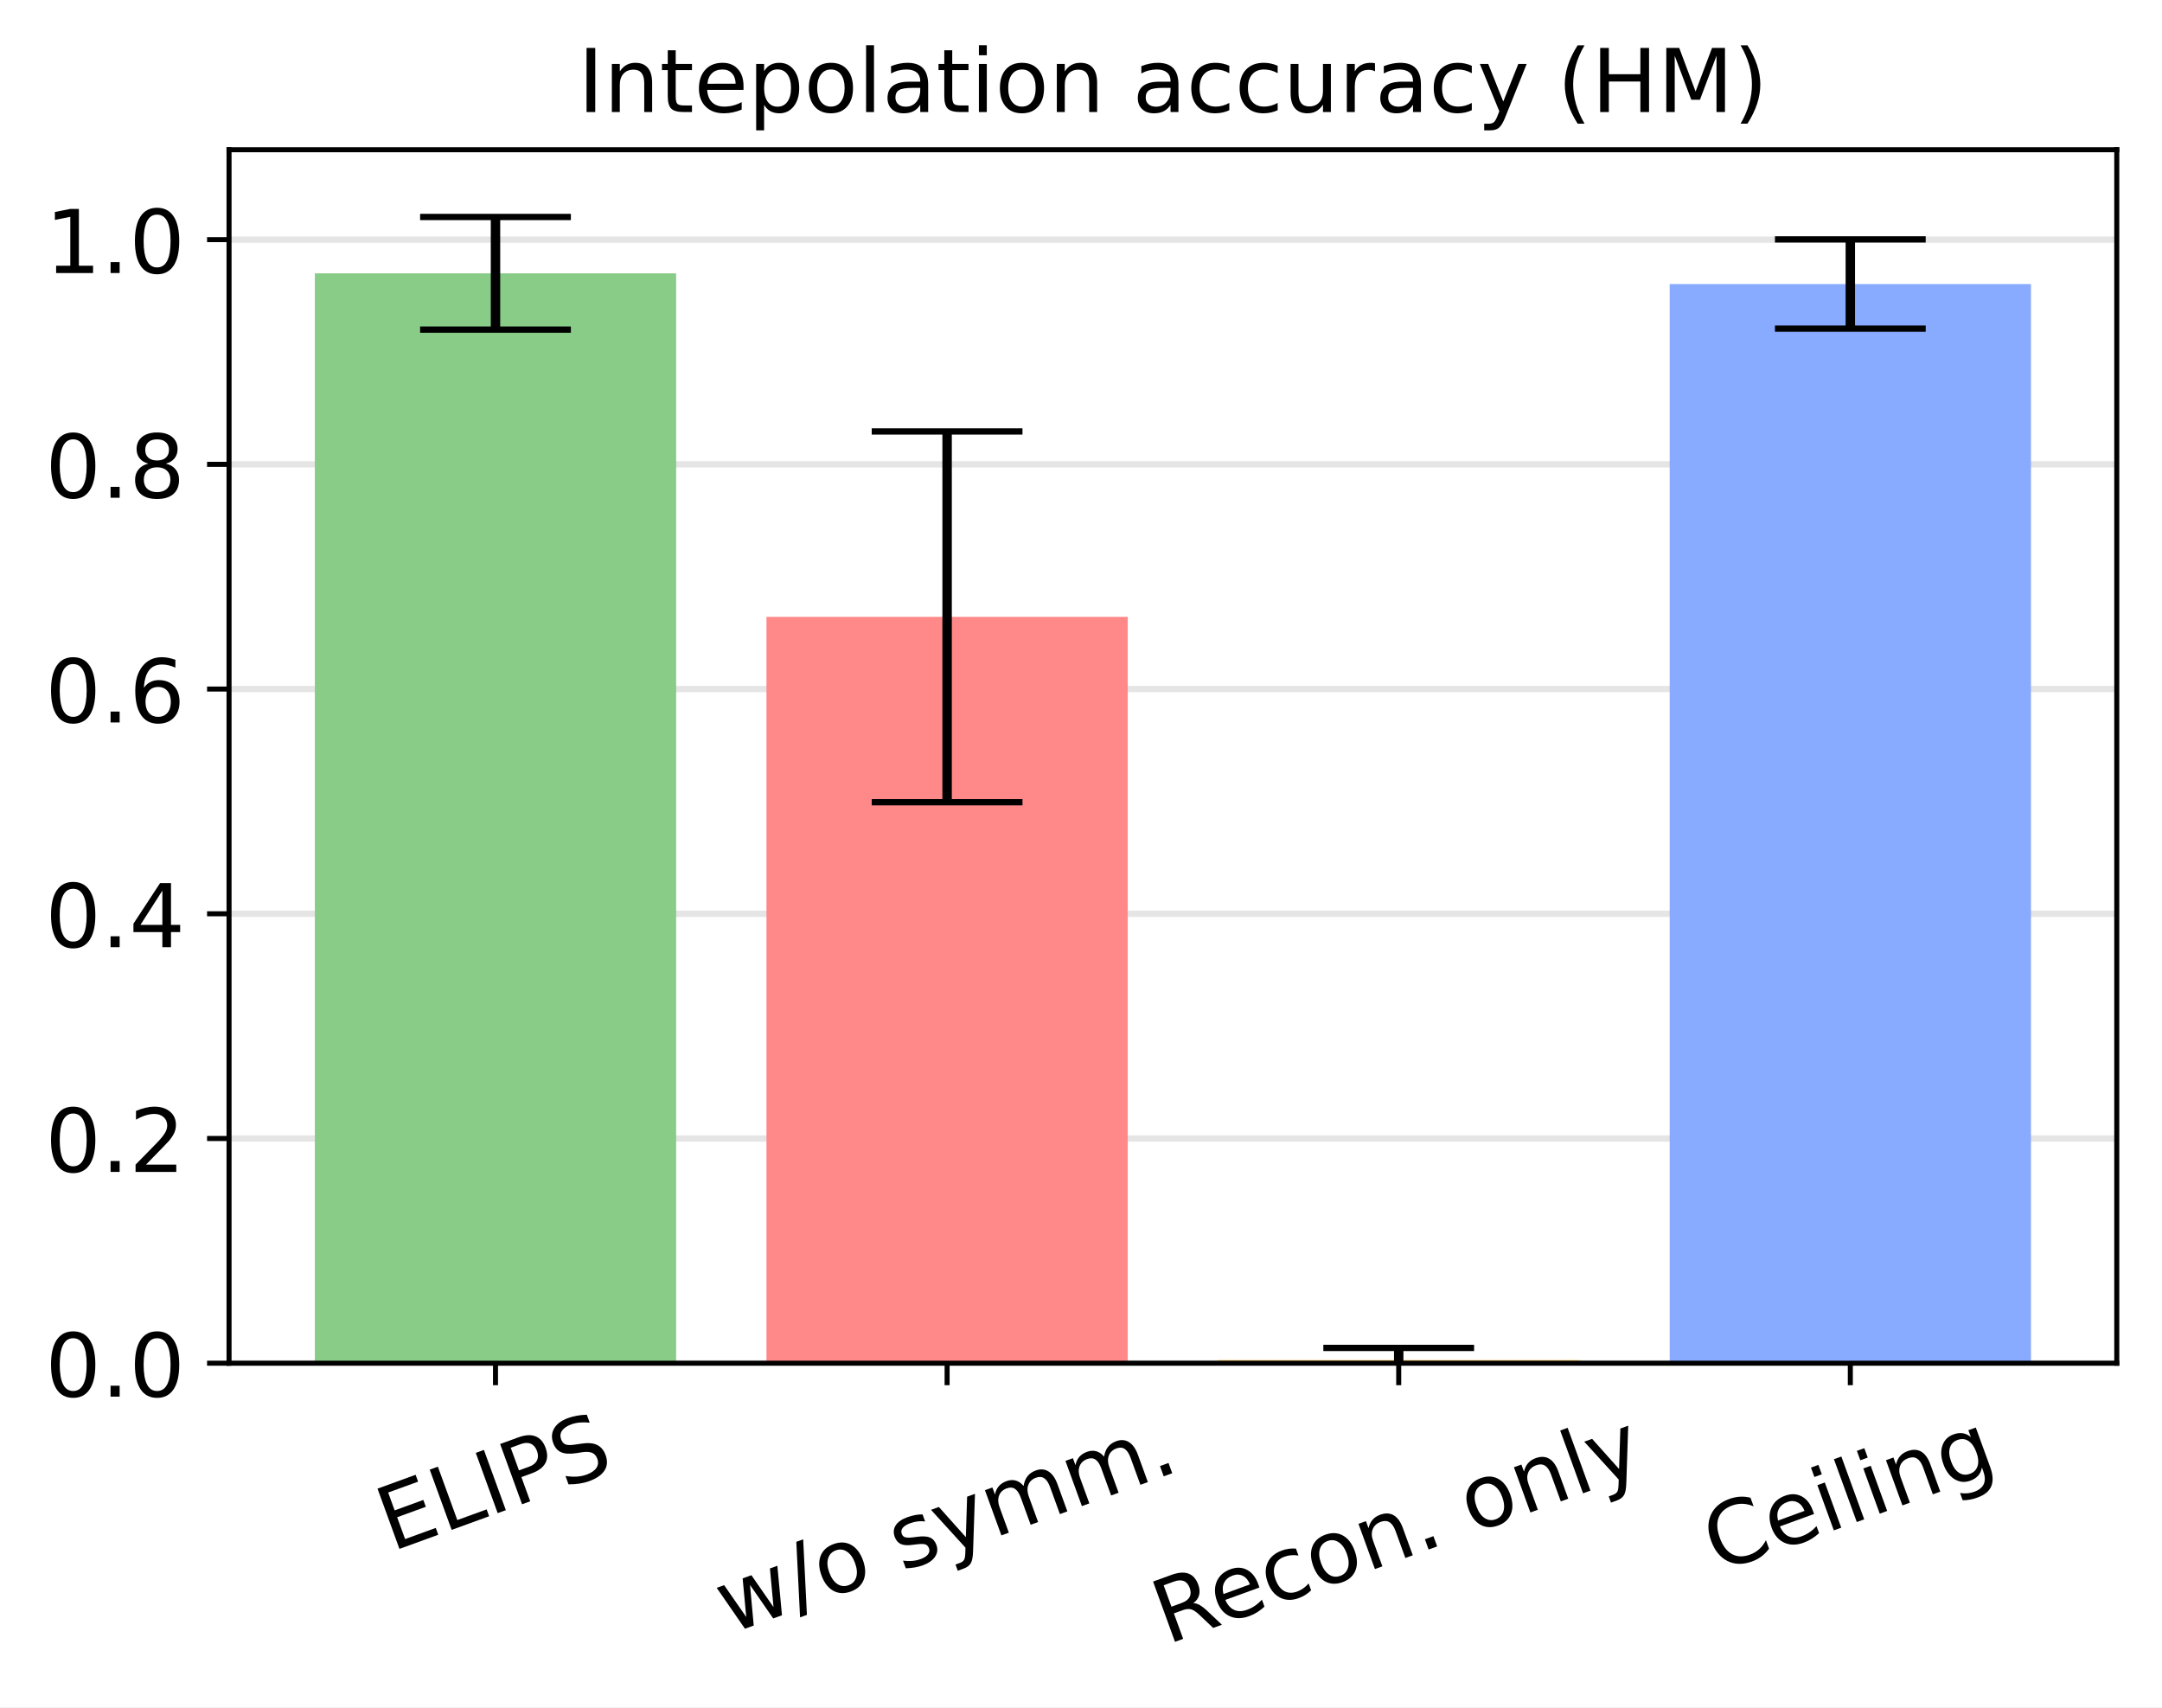
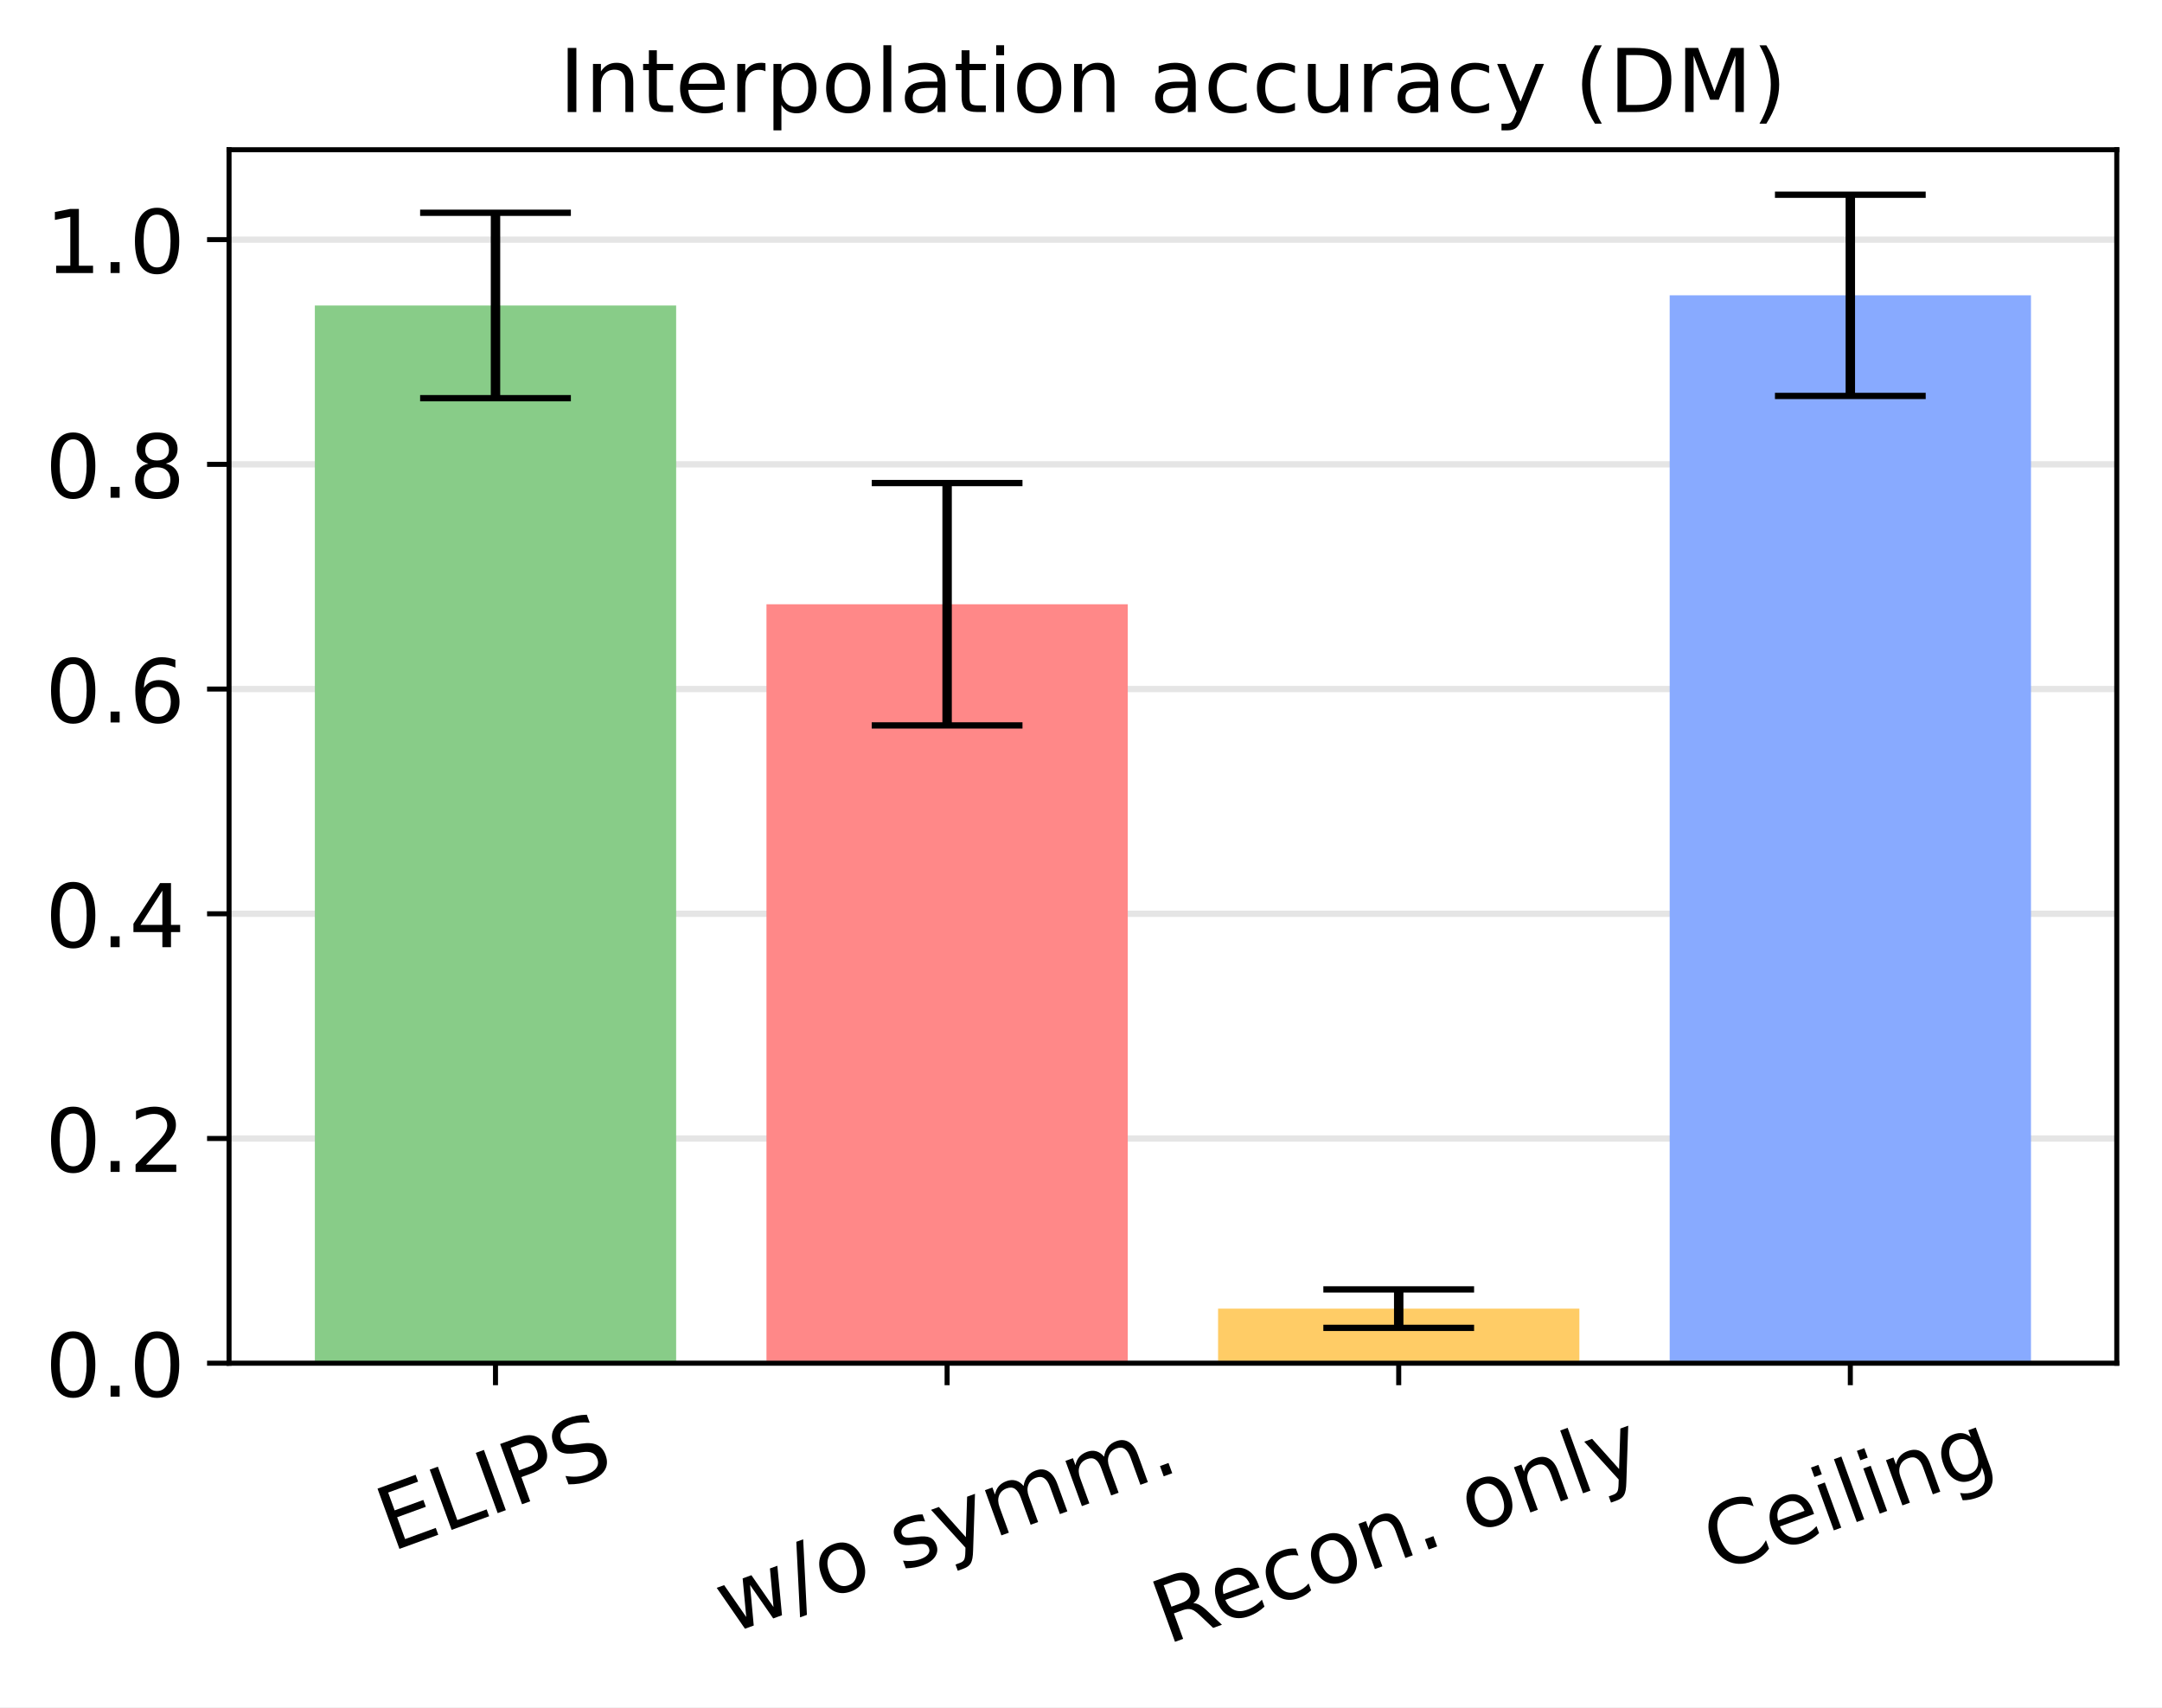
<svg xmlns="http://www.w3.org/2000/svg" xmlns:xlink="http://www.w3.org/1999/xlink" width="344.194pt" height="271.783pt" viewBox="0 0 344.194 271.783" version="1.1">
  <defs>
    <style type="text/css">*{stroke-linejoin: round; stroke-linecap: butt}</style>
  </defs>
  <g id="figure_1">
    <g id="patch_1">
      <path d="M 0 271.783  L 344.194 271.783  L 344.194 0  L 0 0  z " style="fill: #ffffff" />
    </g>
    <g id="axes_1">
      <g id="patch_2">
        <path d="M 36.464 217.024  L 336.994 217.024  L 336.994 23.838  L 36.464 23.838  z " style="fill: #ffffff" />
      </g>
      <g id="matplotlib.axis_1">
        <g id="xtick_1">
          <g id="line2d_1">
            <defs>
-               <path id="m64044d79b5" d="M 0 0  L 0 3.5  " style="stroke: #000000; stroke-width: 0.8" />
+               <path id="ma75d455fbe" d="M 0 0  L 0 3.5  " style="stroke: #000000; stroke-width: 0.8" />
            </defs>
            <g>
-               <use xlink:href="#m64044d79b5" x="78.884" y="217.024" style="stroke: #000000; stroke-width: 0.8" />
+               <use xlink:href="#ma75d455fbe" x="78.884" y="217.024" style="stroke: #000000; stroke-width: 0.8" />
            </g>
          </g>
          <g id="text_1">
            <g transform="translate(62.30087 247.0531) rotate(-20) scale(0.14 -0.14)">
              <defs>
                <path id="DejaVuSans-45" d="M 628 4666  L 3578 4666  L 3578 4134  L 1259 4134  L 1259 2753  L 3481 2753  L 3481 2222  L 1259 2222  L 1259 531  L 3634 531  L 3634 0  L 628 0  L 628 4666  z " transform="scale(0.015625)" />
                <path id="DejaVuSans-4c" d="M 628 4666  L 1259 4666  L 1259 531  L 3531 531  L 3531 0  L 628 0  L 628 4666  z " transform="scale(0.015625)" />
                <path id="DejaVuSans-49" d="M 628 4666  L 1259 4666  L 1259 0  L 628 0  L 628 4666  z " transform="scale(0.015625)" />
                <path id="DejaVuSans-50" d="M 1259 4147  L 1259 2394  L 2053 2394  Q 2494 2394 2734 2622  Q 2975 2850 2975 3272  Q 2975 3691 2734 3919  Q 2494 4147 2053 4147  L 1259 4147  z M 628 4666  L 2053 4666  Q 2838 4666 3239 4311  Q 3641 3956 3641 3272  Q 3641 2581 3239 2228  Q 2838 1875 2053 1875  L 1259 1875  L 1259 0  L 628 0  L 628 4666  z " transform="scale(0.015625)" />
                <path id="DejaVuSans-53" d="M 3425 4513  L 3425 3897  Q 3066 4069 2747 4153  Q 2428 4238 2131 4238  Q 1616 4238 1336 4038  Q 1056 3838 1056 3469  Q 1056 3159 1242 3001  Q 1428 2844 1947 2747  L 2328 2669  Q 3034 2534 3370 2195  Q 3706 1856 3706 1288  Q 3706 609 3251 259  Q 2797 -91 1919 -91  Q 1588 -91 1214 -16  Q 841 59 441 206  L 441 856  Q 825 641 1194 531  Q 1563 422 1919 422  Q 2459 422 2753 634  Q 3047 847 3047 1241  Q 3047 1584 2836 1778  Q 2625 1972 2144 2069  L 1759 2144  Q 1053 2284 737 2584  Q 422 2884 422 3419  Q 422 4038 858 4394  Q 1294 4750 2059 4750  Q 2388 4750 2728 4690  Q 3069 4631 3425 4513  z " transform="scale(0.015625)" />
              </defs>
              <use xlink:href="#DejaVuSans-45" />
              <use xlink:href="#DejaVuSans-4c" x="63.184" />
              <use xlink:href="#DejaVuSans-49" x="118.896" />
              <use xlink:href="#DejaVuSans-50" x="148.389" />
              <use xlink:href="#DejaVuSans-53" x="208.691" />
            </g>
          </g>
        </g>
        <g id="xtick_2">
          <g id="line2d_2">
            <g>
-               <use xlink:href="#m64044d79b5" x="150.781" y="217.024" style="stroke: #000000; stroke-width: 0.8" />
+               <use xlink:href="#ma75d455fbe" x="150.781" y="217.024" style="stroke: #000000; stroke-width: 0.8" />
            </g>
          </g>
          <g id="text_2">
            <g transform="translate(116.1665 260.179) rotate(-20) scale(0.14 -0.14)">
              <defs>
                <path id="DejaVuSans-77" d="M 269 3500  L 844 3500  L 1563 769  L 2278 3500  L 2956 3500  L 3675 769  L 4391 3500  L 4966 3500  L 4050 0  L 3372 0  L 2619 2869  L 1863 0  L 1184 0  L 269 3500  z " transform="scale(0.015625)" />
                <path id="DejaVuSans-2f" d="M 1625 4666  L 2156 4666  L 531 -594  L 0 -594  L 1625 4666  z " transform="scale(0.015625)" />
                <path id="DejaVuSans-6f" d="M 1959 3097  Q 1497 3097 1228 2736  Q 959 2375 959 1747  Q 959 1119 1226 758  Q 1494 397 1959 397  Q 2419 397 2687 759  Q 2956 1122 2956 1747  Q 2956 2369 2687 2733  Q 2419 3097 1959 3097  z M 1959 3584  Q 2709 3584 3137 3096  Q 3566 2609 3566 1747  Q 3566 888 3137 398  Q 2709 -91 1959 -91  Q 1206 -91 779 398  Q 353 888 353 1747  Q 353 2609 779 3096  Q 1206 3584 1959 3584  z " transform="scale(0.015625)" />
                <path id="DejaVuSans-20" transform="scale(0.015625)" />
                <path id="DejaVuSans-73" d="M 2834 3397  L 2834 2853  Q 2591 2978 2328 3040  Q 2066 3103 1784 3103  Q 1356 3103 1142 2972  Q 928 2841 928 2578  Q 928 2378 1081 2264  Q 1234 2150 1697 2047  L 1894 2003  Q 2506 1872 2764 1633  Q 3022 1394 3022 966  Q 3022 478 2636 193  Q 2250 -91 1575 -91  Q 1294 -91 989 -36  Q 684 19 347 128  L 347 722  Q 666 556 975 473  Q 1284 391 1588 391  Q 1994 391 2212 530  Q 2431 669 2431 922  Q 2431 1156 2273 1281  Q 2116 1406 1581 1522  L 1381 1569  Q 847 1681 609 1914  Q 372 2147 372 2553  Q 372 3047 722 3315  Q 1072 3584 1716 3584  Q 2034 3584 2315 3537  Q 2597 3491 2834 3397  z " transform="scale(0.015625)" />
                <path id="DejaVuSans-79" d="M 2059 -325  Q 1816 -950 1584 -1140  Q 1353 -1331 966 -1331  L 506 -1331  L 506 -850  L 844 -850  Q 1081 -850 1212 -737  Q 1344 -625 1503 -206  L 1606 56  L 191 3500  L 800 3500  L 1894 763  L 2988 3500  L 3597 3500  L 2059 -325  z " transform="scale(0.015625)" />
                <path id="DejaVuSans-6d" d="M 3328 2828  Q 3544 3216 3844 3400  Q 4144 3584 4550 3584  Q 5097 3584 5394 3201  Q 5691 2819 5691 2113  L 5691 0  L 5113 0  L 5113 2094  Q 5113 2597 4934 2840  Q 4756 3084 4391 3084  Q 3944 3084 3684 2787  Q 3425 2491 3425 1978  L 3425 0  L 2847 0  L 2847 2094  Q 2847 2600 2669 2842  Q 2491 3084 2119 3084  Q 1678 3084 1418 2786  Q 1159 2488 1159 1978  L 1159 0  L 581 0  L 581 3500  L 1159 3500  L 1159 2956  Q 1356 3278 1631 3431  Q 1906 3584 2284 3584  Q 2666 3584 2933 3390  Q 3200 3197 3328 2828  z " transform="scale(0.015625)" />
                <path id="DejaVuSans-2e" d="M 684 794  L 1344 794  L 1344 0  L 684 0  L 684 794  z " transform="scale(0.015625)" />
              </defs>
              <use xlink:href="#DejaVuSans-77" />
              <use xlink:href="#DejaVuSans-2f" x="81.787" />
              <use xlink:href="#DejaVuSans-6f" x="115.479" />
              <use xlink:href="#DejaVuSans-20" x="176.66" />
              <use xlink:href="#DejaVuSans-73" x="208.447" />
              <use xlink:href="#DejaVuSans-79" x="260.547" />
              <use xlink:href="#DejaVuSans-6d" x="319.727" />
              <use xlink:href="#DejaVuSans-6d" x="417.139" />
              <use xlink:href="#DejaVuSans-2e" x="514.551" />
            </g>
          </g>
        </g>
        <g id="xtick_3">
          <g id="line2d_3">
            <g>
-               <use xlink:href="#m64044d79b5" x="222.678" y="217.024" style="stroke: #000000; stroke-width: 0.8" />
+               <use xlink:href="#ma75d455fbe" x="222.678" y="217.024" style="stroke: #000000; stroke-width: 0.8" />
            </g>
          </g>
          <g id="text_3">
            <g transform="translate(185.7716 261.8474) rotate(-20) scale(0.14 -0.14)">
              <defs>
                <path id="DejaVuSans-52" d="M 2841 2188  Q 3044 2119 3236 1894  Q 3428 1669 3622 1275  L 4263 0  L 3584 0  L 2988 1197  Q 2756 1666 2539 1819  Q 2322 1972 1947 1972  L 1259 1972  L 1259 0  L 628 0  L 628 4666  L 2053 4666  Q 2853 4666 3247 4331  Q 3641 3997 3641 3322  Q 3641 2881 3436 2590  Q 3231 2300 2841 2188  z M 1259 4147  L 1259 2491  L 2053 2491  Q 2509 2491 2742 2702  Q 2975 2913 2975 3322  Q 2975 3731 2742 3939  Q 2509 4147 2053 4147  L 1259 4147  z " transform="scale(0.015625)" />
                <path id="DejaVuSans-65" d="M 3597 1894  L 3597 1613  L 953 1613  Q 991 1019 1311 708  Q 1631 397 2203 397  Q 2534 397 2845 478  Q 3156 559 3463 722  L 3463 178  Q 3153 47 2828 -22  Q 2503 -91 2169 -91  Q 1331 -91 842 396  Q 353 884 353 1716  Q 353 2575 817 3079  Q 1281 3584 2069 3584  Q 2775 3584 3186 3129  Q 3597 2675 3597 1894  z M 3022 2063  Q 3016 2534 2758 2815  Q 2500 3097 2075 3097  Q 1594 3097 1305 2825  Q 1016 2553 972 2059  L 3022 2063  z " transform="scale(0.015625)" />
                <path id="DejaVuSans-63" d="M 3122 3366  L 3122 2828  Q 2878 2963 2633 3030  Q 2388 3097 2138 3097  Q 1578 3097 1268 2742  Q 959 2388 959 1747  Q 959 1106 1268 751  Q 1578 397 2138 397  Q 2388 397 2633 464  Q 2878 531 3122 666  L 3122 134  Q 2881 22 2623 -34  Q 2366 -91 2075 -91  Q 1284 -91 818 406  Q 353 903 353 1747  Q 353 2603 823 3093  Q 1294 3584 2113 3584  Q 2378 3584 2631 3529  Q 2884 3475 3122 3366  z " transform="scale(0.015625)" />
                <path id="DejaVuSans-6e" d="M 3513 2113  L 3513 0  L 2938 0  L 2938 2094  Q 2938 2591 2744 2837  Q 2550 3084 2163 3084  Q 1697 3084 1428 2787  Q 1159 2491 1159 1978  L 1159 0  L 581 0  L 581 3500  L 1159 3500  L 1159 2956  Q 1366 3272 1645 3428  Q 1925 3584 2291 3584  Q 2894 3584 3203 3211  Q 3513 2838 3513 2113  z " transform="scale(0.015625)" />
                <path id="DejaVuSans-6c" d="M 603 4863  L 1178 4863  L 1178 0  L 603 0  L 603 4863  z " transform="scale(0.015625)" />
              </defs>
              <use xlink:href="#DejaVuSans-52" />
              <use xlink:href="#DejaVuSans-65" x="64.982" />
              <use xlink:href="#DejaVuSans-63" x="126.506" />
              <use xlink:href="#DejaVuSans-6f" x="181.486" />
              <use xlink:href="#DejaVuSans-6e" x="242.668" />
              <use xlink:href="#DejaVuSans-2e" x="306.047" />
              <use xlink:href="#DejaVuSans-20" x="337.834" />
              <use xlink:href="#DejaVuSans-6f" x="369.621" />
              <use xlink:href="#DejaVuSans-6e" x="430.803" />
              <use xlink:href="#DejaVuSans-6c" x="494.182" />
              <use xlink:href="#DejaVuSans-79" x="521.965" />
            </g>
          </g>
        </g>
        <g id="xtick_4">
          <g id="line2d_4">
            <g>
-               <use xlink:href="#m64044d79b5" x="294.575" y="217.024" style="stroke: #000000; stroke-width: 0.8" />
+               <use xlink:href="#ma75d455fbe" x="294.575" y="217.024" style="stroke: #000000; stroke-width: 0.8" />
            </g>
          </g>
          <g id="text_4">
            <g transform="translate(273.4289 250.375) rotate(-20) scale(0.14 -0.14)">
              <defs>
                <path id="DejaVuSans-43" d="M 4122 4306  L 4122 3641  Q 3803 3938 3442 4084  Q 3081 4231 2675 4231  Q 1875 4231 1450 3742  Q 1025 3253 1025 2328  Q 1025 1406 1450 917  Q 1875 428 2675 428  Q 3081 428 3442 575  Q 3803 722 4122 1019  L 4122 359  Q 3791 134 3420 21  Q 3050 -91 2638 -91  Q 1578 -91 968 557  Q 359 1206 359 2328  Q 359 3453 968 4101  Q 1578 4750 2638 4750  Q 3056 4750 3426 4639  Q 3797 4528 4122 4306  z " transform="scale(0.015625)" />
                <path id="DejaVuSans-69" d="M 603 3500  L 1178 3500  L 1178 0  L 603 0  L 603 3500  z M 603 4863  L 1178 4863  L 1178 4134  L 603 4134  L 603 4863  z " transform="scale(0.015625)" />
                <path id="DejaVuSans-67" d="M 2906 1791  Q 2906 2416 2648 2759  Q 2391 3103 1925 3103  Q 1463 3103 1205 2759  Q 947 2416 947 1791  Q 947 1169 1205 825  Q 1463 481 1925 481  Q 2391 481 2648 825  Q 2906 1169 2906 1791  z M 3481 434  Q 3481 -459 3084 -895  Q 2688 -1331 1869 -1331  Q 1566 -1331 1297 -1286  Q 1028 -1241 775 -1147  L 775 -588  Q 1028 -725 1275 -790  Q 1522 -856 1778 -856  Q 2344 -856 2625 -561  Q 2906 -266 2906 331  L 2906 616  Q 2728 306 2450 153  Q 2172 0 1784 0  Q 1141 0 747 490  Q 353 981 353 1791  Q 353 2603 747 3093  Q 1141 3584 1784 3584  Q 2172 3584 2450 3431  Q 2728 3278 2906 2969  L 2906 3500  L 3481 3500  L 3481 434  z " transform="scale(0.015625)" />
              </defs>
              <use xlink:href="#DejaVuSans-43" />
              <use xlink:href="#DejaVuSans-65" x="69.824" />
              <use xlink:href="#DejaVuSans-69" x="131.348" />
              <use xlink:href="#DejaVuSans-6c" x="159.131" />
              <use xlink:href="#DejaVuSans-69" x="186.914" />
              <use xlink:href="#DejaVuSans-6e" x="214.697" />
              <use xlink:href="#DejaVuSans-67" x="278.076" />
            </g>
          </g>
        </g>
      </g>
      <g id="matplotlib.axis_2">
        <g id="ytick_1">
          <g id="line2d_5">
-             <path d="M 36.464 217.024  L 336.994 217.024  " clip-path="url(#p3fa848694b)" style="fill: none; stroke: #d3d3d3; stroke-opacity: 0.6; stroke-linecap: square" />
+             <path d="M 36.464 217.024  L 336.994 217.024  " clip-path="url(#pab738735d8)" style="fill: none; stroke: #d3d3d3; stroke-opacity: 0.6; stroke-linecap: square" />
          </g>
          <g id="line2d_6">
            <defs>
-               <path id="m784a7b5f4a" d="M 0 0  L -3.5 0  " style="stroke: #000000; stroke-width: 0.8" />
+               <path id="m0791374593" d="M 0 0  L -3.5 0  " style="stroke: #000000; stroke-width: 0.8" />
            </defs>
            <g>
-               <use xlink:href="#m784a7b5f4a" x="36.464" y="217.024" style="stroke: #000000; stroke-width: 0.8" />
+               <use xlink:href="#m0791374593" x="36.464" y="217.024" style="stroke: #000000; stroke-width: 0.8" />
            </g>
          </g>
          <g id="text_5">
            <g transform="translate(7.2 222.3426) scale(0.14 -0.14)">
              <defs>
                <path id="DejaVuSans-30" d="M 2034 4250  Q 1547 4250 1301 3770  Q 1056 3291 1056 2328  Q 1056 1369 1301 889  Q 1547 409 2034 409  Q 2525 409 2770 889  Q 3016 1369 3016 2328  Q 3016 3291 2770 3770  Q 2525 4250 2034 4250  z M 2034 4750  Q 2819 4750 3233 4129  Q 3647 3509 3647 2328  Q 3647 1150 3233 529  Q 2819 -91 2034 -91  Q 1250 -91 836 529  Q 422 1150 422 2328  Q 422 3509 836 4129  Q 1250 4750 2034 4750  z " transform="scale(0.015625)" />
              </defs>
              <use xlink:href="#DejaVuSans-30" />
              <use xlink:href="#DejaVuSans-2e" x="63.623" />
              <use xlink:href="#DejaVuSans-30" x="95.41" />
            </g>
          </g>
        </g>
        <g id="ytick_2">
          <g id="line2d_7">
-             <path d="M 36.464 181.249  L 336.994 181.249  " clip-path="url(#p3fa848694b)" style="fill: none; stroke: #d3d3d3; stroke-opacity: 0.6; stroke-linecap: square" />
+             <path d="M 36.464 181.249  L 336.994 181.249  " clip-path="url(#pab738735d8)" style="fill: none; stroke: #d3d3d3; stroke-opacity: 0.6; stroke-linecap: square" />
          </g>
          <g id="line2d_8">
            <g>
-               <use xlink:href="#m784a7b5f4a" x="36.464" y="181.249" style="stroke: #000000; stroke-width: 0.8" />
+               <use xlink:href="#m0791374593" x="36.464" y="181.249" style="stroke: #000000; stroke-width: 0.8" />
            </g>
          </g>
          <g id="text_6">
            <g transform="translate(7.2 186.5675) scale(0.14 -0.14)">
              <defs>
                <path id="DejaVuSans-32" d="M 1228 531  L 3431 531  L 3431 0  L 469 0  L 469 531  Q 828 903 1448 1529  Q 2069 2156 2228 2338  Q 2531 2678 2651 2914  Q 2772 3150 2772 3378  Q 2772 3750 2511 3984  Q 2250 4219 1831 4219  Q 1534 4219 1204 4116  Q 875 4013 500 3803  L 500 4441  Q 881 4594 1212 4672  Q 1544 4750 1819 4750  Q 2544 4750 2975 4387  Q 3406 4025 3406 3419  Q 3406 3131 3298 2873  Q 3191 2616 2906 2266  Q 2828 2175 2409 1742  Q 1991 1309 1228 531  z " transform="scale(0.015625)" />
              </defs>
              <use xlink:href="#DejaVuSans-30" />
              <use xlink:href="#DejaVuSans-2e" x="63.623" />
              <use xlink:href="#DejaVuSans-32" x="95.41" />
            </g>
          </g>
        </g>
        <g id="ytick_3">
          <g id="line2d_9">
-             <path d="M 36.464 145.473  L 336.994 145.473  " clip-path="url(#p3fa848694b)" style="fill: none; stroke: #d3d3d3; stroke-opacity: 0.6; stroke-linecap: square" />
+             <path d="M 36.464 145.473  L 336.994 145.473  " clip-path="url(#pab738735d8)" style="fill: none; stroke: #d3d3d3; stroke-opacity: 0.6; stroke-linecap: square" />
          </g>
          <g id="line2d_10">
            <g>
-               <use xlink:href="#m784a7b5f4a" x="36.464" y="145.473" style="stroke: #000000; stroke-width: 0.8" />
+               <use xlink:href="#m0791374593" x="36.464" y="145.473" style="stroke: #000000; stroke-width: 0.8" />
            </g>
          </g>
          <g id="text_7">
            <g transform="translate(7.2 150.7923) scale(0.14 -0.14)">
              <defs>
                <path id="DejaVuSans-34" d="M 2419 4116  L 825 1625  L 2419 1625  L 2419 4116  z M 2253 4666  L 3047 4666  L 3047 1625  L 3713 1625  L 3713 1100  L 3047 1100  L 3047 0  L 2419 0  L 2419 1100  L 313 1100  L 313 1709  L 2253 4666  z " transform="scale(0.015625)" />
              </defs>
              <use xlink:href="#DejaVuSans-30" />
              <use xlink:href="#DejaVuSans-2e" x="63.623" />
              <use xlink:href="#DejaVuSans-34" x="95.41" />
            </g>
          </g>
        </g>
        <g id="ytick_4">
          <g id="line2d_11">
-             <path d="M 36.464 109.698  L 336.994 109.698  " clip-path="url(#p3fa848694b)" style="fill: none; stroke: #d3d3d3; stroke-opacity: 0.6; stroke-linecap: square" />
+             <path d="M 36.464 109.698  L 336.994 109.698  " clip-path="url(#pab738735d8)" style="fill: none; stroke: #d3d3d3; stroke-opacity: 0.6; stroke-linecap: square" />
          </g>
          <g id="line2d_12">
            <g>
-               <use xlink:href="#m784a7b5f4a" x="36.464" y="109.698" style="stroke: #000000; stroke-width: 0.8" />
+               <use xlink:href="#m0791374593" x="36.464" y="109.698" style="stroke: #000000; stroke-width: 0.8" />
            </g>
          </g>
          <g id="text_8">
            <g transform="translate(7.2 115.0171) scale(0.14 -0.14)">
              <defs>
                <path id="DejaVuSans-36" d="M 2113 2584  Q 1688 2584 1439 2293  Q 1191 2003 1191 1497  Q 1191 994 1439 701  Q 1688 409 2113 409  Q 2538 409 2786 701  Q 3034 994 3034 1497  Q 3034 2003 2786 2293  Q 2538 2584 2113 2584  z M 3366 4563  L 3366 3988  Q 3128 4100 2886 4159  Q 2644 4219 2406 4219  Q 1781 4219 1451 3797  Q 1122 3375 1075 2522  Q 1259 2794 1537 2939  Q 1816 3084 2150 3084  Q 2853 3084 3261 2657  Q 3669 2231 3669 1497  Q 3669 778 3244 343  Q 2819 -91 2113 -91  Q 1303 -91 875 529  Q 447 1150 447 2328  Q 447 3434 972 4092  Q 1497 4750 2381 4750  Q 2619 4750 2861 4703  Q 3103 4656 3366 4563  z " transform="scale(0.015625)" />
              </defs>
              <use xlink:href="#DejaVuSans-30" />
              <use xlink:href="#DejaVuSans-2e" x="63.623" />
              <use xlink:href="#DejaVuSans-36" x="95.41" />
            </g>
          </g>
        </g>
        <g id="ytick_5">
          <g id="line2d_13">
-             <path d="M 36.464 73.923  L 336.994 73.923  " clip-path="url(#p3fa848694b)" style="fill: none; stroke: #d3d3d3; stroke-opacity: 0.6; stroke-linecap: square" />
+             <path d="M 36.464 73.923  L 336.994 73.923  " clip-path="url(#pab738735d8)" style="fill: none; stroke: #d3d3d3; stroke-opacity: 0.6; stroke-linecap: square" />
          </g>
          <g id="line2d_14">
            <g>
-               <use xlink:href="#m784a7b5f4a" x="36.464" y="73.923" style="stroke: #000000; stroke-width: 0.8" />
+               <use xlink:href="#m0791374593" x="36.464" y="73.923" style="stroke: #000000; stroke-width: 0.8" />
            </g>
          </g>
          <g id="text_9">
            <g transform="translate(7.2 79.24195) scale(0.14 -0.14)">
              <defs>
                <path id="DejaVuSans-38" d="M 2034 2216  Q 1584 2216 1326 1975  Q 1069 1734 1069 1313  Q 1069 891 1326 650  Q 1584 409 2034 409  Q 2484 409 2743 651  Q 3003 894 3003 1313  Q 3003 1734 2745 1975  Q 2488 2216 2034 2216  z M 1403 2484  Q 997 2584 770 2862  Q 544 3141 544 3541  Q 544 4100 942 4425  Q 1341 4750 2034 4750  Q 2731 4750 3128 4425  Q 3525 4100 3525 3541  Q 3525 3141 3298 2862  Q 3072 2584 2669 2484  Q 3125 2378 3379 2068  Q 3634 1759 3634 1313  Q 3634 634 3220 271  Q 2806 -91 2034 -91  Q 1263 -91 848 271  Q 434 634 434 1313  Q 434 1759 690 2068  Q 947 2378 1403 2484  z M 1172 3481  Q 1172 3119 1398 2916  Q 1625 2713 2034 2713  Q 2441 2713 2670 2916  Q 2900 3119 2900 3481  Q 2900 3844 2670 4047  Q 2441 4250 2034 4250  Q 1625 4250 1398 4047  Q 1172 3844 1172 3481  z " transform="scale(0.015625)" />
              </defs>
              <use xlink:href="#DejaVuSans-30" />
              <use xlink:href="#DejaVuSans-2e" x="63.623" />
              <use xlink:href="#DejaVuSans-38" x="95.41" />
            </g>
          </g>
        </g>
        <g id="ytick_6">
          <g id="line2d_15">
-             <path d="M 36.464 38.148  L 336.994 38.148  " clip-path="url(#p3fa848694b)" style="fill: none; stroke: #d3d3d3; stroke-opacity: 0.6; stroke-linecap: square" />
+             <path d="M 36.464 38.148  L 336.994 38.148  " clip-path="url(#pab738735d8)" style="fill: none; stroke: #d3d3d3; stroke-opacity: 0.6; stroke-linecap: square" />
          </g>
          <g id="line2d_16">
            <g>
-               <use xlink:href="#m784a7b5f4a" x="36.464" y="38.148" style="stroke: #000000; stroke-width: 0.8" />
+               <use xlink:href="#m0791374593" x="36.464" y="38.148" style="stroke: #000000; stroke-width: 0.8" />
            </g>
          </g>
          <g id="text_10">
            <g transform="translate(7.2 43.46679) scale(0.14 -0.14)">
              <defs>
                <path id="DejaVuSans-31" d="M 794 531  L 1825 531  L 1825 4091  L 703 3866  L 703 4441  L 1819 4666  L 2450 4666  L 2450 531  L 3481 531  L 3481 0  L 794 0  L 794 531  z " transform="scale(0.015625)" />
              </defs>
              <use xlink:href="#DejaVuSans-31" />
              <use xlink:href="#DejaVuSans-2e" x="63.623" />
              <use xlink:href="#DejaVuSans-30" x="95.41" />
            </g>
          </g>
        </g>
      </g>
      <g id="patch_3">
-         <path d="M 50.125 217.024  L 107.643 217.024  L 107.643 43.514  L 50.125 43.514  z " clip-path="url(#p3fa848694b)" style="fill: #88cc88" />
+         <path d="M 50.125 217.024  L 107.643 217.024  L 107.643 48.633  L 50.125 48.633  z " clip-path="url(#pab738735d8)" style="fill: #88cc88" />
      </g>
      <g id="patch_4">
-         <path d="M 122.022 217.024  L 179.54 217.024  L 179.54 98.199  L 122.022 98.199  z " clip-path="url(#p3fa848694b)" style="fill: #ff8888" />
+         <path d="M 122.022 217.024  L 179.54 217.024  L 179.54 96.197  L 122.022 96.197  z " clip-path="url(#pab738735d8)" style="fill: #ff8888" />
      </g>
      <g id="patch_5">
-         <path d="M 193.919 217.024  L 251.437 217.024  L 251.437 216.513  L 193.919 216.513  z " clip-path="url(#p3fa848694b)" style="fill: #ffcc66" />
+         <path d="M 193.919 217.024  L 251.437 217.024  L 251.437 208.335  L 193.919 208.335  z " clip-path="url(#pab738735d8)" style="fill: #ffcc66" />
      </g>
      <g id="patch_6">
-         <path d="M 265.816 217.024  L 323.334 217.024  L 323.334 45.218  L 265.816 45.218  z " clip-path="url(#p3fa848694b)" style="fill: #88aaff" />
+         <path d="M 265.816 217.024  L 323.334 217.024  L 323.334 47.015  L 265.816 47.015  z " clip-path="url(#pab738735d8)" style="fill: #88aaff" />
      </g>
      <g id="LineCollection_1">
-         <path d="M 78.884 52.482  L 78.884 34.546  " clip-path="url(#p3fa848694b)" style="fill: none; stroke: #000000; stroke-width: 1.5" />
-         <path d="M 150.781 127.71  L 150.781 68.688  " clip-path="url(#p3fa848694b)" style="fill: none; stroke: #000000; stroke-width: 1.5" />
-         <path d="M 222.678 218.435  L 222.678 214.59  " clip-path="url(#p3fa848694b)" style="fill: none; stroke: #000000; stroke-width: 1.5" />
-         <path d="M 294.575 52.323  L 294.575 38.112  " clip-path="url(#p3fa848694b)" style="fill: none; stroke: #000000; stroke-width: 1.5" />
+         <path d="M 78.884 63.392  L 78.884 33.875  " clip-path="url(#pab738735d8)" style="fill: none; stroke: #000000; stroke-width: 1.5" />
+         <path d="M 150.781 115.491  L 150.781 76.904  " clip-path="url(#pab738735d8)" style="fill: none; stroke: #000000; stroke-width: 1.5" />
+         <path d="M 222.678 211.397  L 222.678 205.274  " clip-path="url(#pab738735d8)" style="fill: none; stroke: #000000; stroke-width: 1.5" />
+         <path d="M 294.575 63.03  L 294.575 31  " clip-path="url(#pab738735d8)" style="fill: none; stroke: #000000; stroke-width: 1.5" />
      </g>
      <g id="line2d_17">
        <defs>
-           <path id="maab0d674e7" d="M 12 0  L -12 -0  " style="stroke: #000000" />
+           <path id="m58b0c62ab8" d="M 12 0  L -12 -0  " style="stroke: #000000" />
        </defs>
-         <g clip-path="url(#p3fa848694b)">
-           <use xlink:href="#maab0d674e7" x="78.884" y="52.482" style="stroke: #000000" />
-           <use xlink:href="#maab0d674e7" x="150.781" y="127.71" style="stroke: #000000" />
-           <use xlink:href="#maab0d674e7" x="222.678" y="218.435" style="stroke: #000000" />
-           <use xlink:href="#maab0d674e7" x="294.575" y="52.323" style="stroke: #000000" />
+         <g clip-path="url(#pab738735d8)">
+           <use xlink:href="#m58b0c62ab8" x="78.884" y="63.392" style="stroke: #000000" />
+           <use xlink:href="#m58b0c62ab8" x="150.781" y="115.491" style="stroke: #000000" />
+           <use xlink:href="#m58b0c62ab8" x="222.678" y="211.397" style="stroke: #000000" />
+           <use xlink:href="#m58b0c62ab8" x="294.575" y="63.03" style="stroke: #000000" />
        </g>
      </g>
      <g id="line2d_18">
-         <g clip-path="url(#p3fa848694b)">
-           <use xlink:href="#maab0d674e7" x="78.884" y="34.546" style="stroke: #000000" />
-           <use xlink:href="#maab0d674e7" x="150.781" y="68.688" style="stroke: #000000" />
-           <use xlink:href="#maab0d674e7" x="222.678" y="214.59" style="stroke: #000000" />
-           <use xlink:href="#maab0d674e7" x="294.575" y="38.112" style="stroke: #000000" />
+         <g clip-path="url(#pab738735d8)">
+           <use xlink:href="#m58b0c62ab8" x="78.884" y="33.875" style="stroke: #000000" />
+           <use xlink:href="#m58b0c62ab8" x="150.781" y="76.904" style="stroke: #000000" />
+           <use xlink:href="#m58b0c62ab8" x="222.678" y="205.274" style="stroke: #000000" />
+           <use xlink:href="#m58b0c62ab8" x="294.575" y="31" style="stroke: #000000" />
        </g>
      </g>
      <g id="patch_7">
        <path d="M 36.464 217.024  L 36.464 23.838  " style="fill: none; stroke: #000000; stroke-width: 0.8; stroke-linejoin: miter; stroke-linecap: square" />
      </g>
      <g id="patch_8">
        <path d="M 336.994 217.024  L 336.994 23.838  " style="fill: none; stroke: #000000; stroke-width: 0.8; stroke-linejoin: miter; stroke-linecap: square" />
      </g>
      <g id="patch_9">
        <path d="M 36.464 217.024  L 336.994 217.024  " style="fill: none; stroke: #000000; stroke-width: 0.8; stroke-linejoin: miter; stroke-linecap: square" />
      </g>
      <g id="patch_10">
        <path d="M 36.464 23.838  L 336.994 23.838  " style="fill: none; stroke: #000000; stroke-width: 0.8; stroke-linejoin: miter; stroke-linecap: square" />
      </g>
      <g id="text_11">
-         <g transform="translate(92.00844 17.83781) scale(0.14 -0.14)">
+         <g transform="translate(89.005 17.83781) scale(0.14 -0.14)">
          <defs>
            <path id="DejaVuSans-74" d="M 1172 4494  L 1172 3500  L 2356 3500  L 2356 3053  L 1172 3053  L 1172 1153  Q 1172 725 1289 603  Q 1406 481 1766 481  L 2356 481  L 2356 0  L 1766 0  Q 1100 0 847 248  Q 594 497 594 1153  L 594 3053  L 172 3053  L 172 3500  L 594 3500  L 594 4494  L 1172 4494  z " transform="scale(0.015625)" />
+             <path id="DejaVuSans-72" d="M 2631 2963  Q 2534 3019 2420 3045  Q 2306 3072 2169 3072  Q 1681 3072 1420 2755  Q 1159 2438 1159 1844  L 1159 0  L 581 0  L 581 3500  L 1159 3500  L 1159 2956  Q 1341 3275 1631 3429  Q 1922 3584 2338 3584  Q 2397 3584 2469 3576  Q 2541 3569 2628 3553  L 2631 2963  z " transform="scale(0.015625)" />
            <path id="DejaVuSans-70" d="M 1159 525  L 1159 -1331  L 581 -1331  L 581 3500  L 1159 3500  L 1159 2969  Q 1341 3281 1617 3432  Q 1894 3584 2278 3584  Q 2916 3584 3314 3078  Q 3713 2572 3713 1747  Q 3713 922 3314 415  Q 2916 -91 2278 -91  Q 1894 -91 1617 61  Q 1341 213 1159 525  z M 3116 1747  Q 3116 2381 2855 2742  Q 2594 3103 2138 3103  Q 1681 3103 1420 2742  Q 1159 2381 1159 1747  Q 1159 1113 1420 752  Q 1681 391 2138 391  Q 2594 391 2855 752  Q 3116 1113 3116 1747  z " transform="scale(0.015625)" />
            <path id="DejaVuSans-61" d="M 2194 1759  Q 1497 1759 1228 1600  Q 959 1441 959 1056  Q 959 750 1161 570  Q 1363 391 1709 391  Q 2188 391 2477 730  Q 2766 1069 2766 1631  L 2766 1759  L 2194 1759  z M 3341 1997  L 3341 0  L 2766 0  L 2766 531  Q 2569 213 2275 61  Q 1981 -91 1556 -91  Q 1019 -91 701 211  Q 384 513 384 1019  Q 384 1609 779 1909  Q 1175 2209 1959 2209  L 2766 2209  L 2766 2266  Q 2766 2663 2505 2880  Q 2244 3097 1772 3097  Q 1472 3097 1187 3025  Q 903 2953 641 2809  L 641 3341  Q 956 3463 1253 3523  Q 1550 3584 1831 3584  Q 2591 3584 2966 3190  Q 3341 2797 3341 1997  z " transform="scale(0.015625)" />
            <path id="DejaVuSans-75" d="M 544 1381  L 544 3500  L 1119 3500  L 1119 1403  Q 1119 906 1312 657  Q 1506 409 1894 409  Q 2359 409 2629 706  Q 2900 1003 2900 1516  L 2900 3500  L 3475 3500  L 3475 0  L 2900 0  L 2900 538  Q 2691 219 2414 64  Q 2138 -91 1772 -91  Q 1169 -91 856 284  Q 544 659 544 1381  z M 1991 3584  L 1991 3584  z " transform="scale(0.015625)" />
-             <path id="DejaVuSans-72" d="M 2631 2963  Q 2534 3019 2420 3045  Q 2306 3072 2169 3072  Q 1681 3072 1420 2755  Q 1159 2438 1159 1844  L 1159 0  L 581 0  L 581 3500  L 1159 3500  L 1159 2956  Q 1341 3275 1631 3429  Q 1922 3584 2338 3584  Q 2397 3584 2469 3576  Q 2541 3569 2628 3553  L 2631 2963  z " transform="scale(0.015625)" />
            <path id="DejaVuSans-28" d="M 1984 4856  Q 1566 4138 1362 3434  Q 1159 2731 1159 2009  Q 1159 1288 1364 580  Q 1569 -128 1984 -844  L 1484 -844  Q 1016 -109 783 600  Q 550 1309 550 2009  Q 550 2706 781 3412  Q 1013 4119 1484 4856  L 1984 4856  z " transform="scale(0.015625)" />
-             <path id="DejaVuSans-48" d="M 628 4666  L 1259 4666  L 1259 2753  L 3553 2753  L 3553 4666  L 4184 4666  L 4184 0  L 3553 0  L 3553 2222  L 1259 2222  L 1259 0  L 628 0  L 628 4666  z " transform="scale(0.015625)" />
+             <path id="DejaVuSans-44" d="M 1259 4147  L 1259 519  L 2022 519  Q 2988 519 3436 956  Q 3884 1394 3884 2338  Q 3884 3275 3436 3711  Q 2988 4147 2022 4147  L 1259 4147  z M 628 4666  L 1925 4666  Q 3281 4666 3915 4102  Q 4550 3538 4550 2338  Q 4550 1131 3912 565  Q 3275 0 1925 0  L 628 0  L 628 4666  z " transform="scale(0.015625)" />
            <path id="DejaVuSans-4d" d="M 628 4666  L 1569 4666  L 2759 1491  L 3956 4666  L 4897 4666  L 4897 0  L 4281 0  L 4281 4097  L 3078 897  L 2444 897  L 1241 4097  L 1241 0  L 628 0  L 628 4666  z " transform="scale(0.015625)" />
            <path id="DejaVuSans-29" d="M 513 4856  L 1013 4856  Q 1481 4119 1714 3412  Q 1947 2706 1947 2009  Q 1947 1309 1714 600  Q 1481 -109 1013 -844  L 513 -844  Q 928 -128 1133 580  Q 1338 1288 1338 2009  Q 1338 2731 1133 3434  Q 928 4138 513 4856  z " transform="scale(0.015625)" />
          </defs>
          <use xlink:href="#DejaVuSans-49" />
          <use xlink:href="#DejaVuSans-6e" x="29.492" />
          <use xlink:href="#DejaVuSans-74" x="92.871" />
          <use xlink:href="#DejaVuSans-65" x="132.08" />
-           <use xlink:href="#DejaVuSans-70" x="193.604" />
-           <use xlink:href="#DejaVuSans-6f" x="257.08" />
-           <use xlink:href="#DejaVuSans-6c" x="318.262" />
-           <use xlink:href="#DejaVuSans-61" x="346.045" />
-           <use xlink:href="#DejaVuSans-74" x="407.324" />
-           <use xlink:href="#DejaVuSans-69" x="446.533" />
-           <use xlink:href="#DejaVuSans-6f" x="474.316" />
-           <use xlink:href="#DejaVuSans-6e" x="535.498" />
-           <use xlink:href="#DejaVuSans-20" x="598.877" />
-           <use xlink:href="#DejaVuSans-61" x="630.664" />
-           <use xlink:href="#DejaVuSans-63" x="691.943" />
-           <use xlink:href="#DejaVuSans-63" x="746.924" />
-           <use xlink:href="#DejaVuSans-75" x="801.904" />
-           <use xlink:href="#DejaVuSans-72" x="865.283" />
-           <use xlink:href="#DejaVuSans-61" x="906.396" />
-           <use xlink:href="#DejaVuSans-63" x="967.676" />
-           <use xlink:href="#DejaVuSans-79" x="1022.656" />
-           <use xlink:href="#DejaVuSans-20" x="1081.836" />
-           <use xlink:href="#DejaVuSans-28" x="1113.623" />
-           <use xlink:href="#DejaVuSans-48" x="1152.637" />
-           <use xlink:href="#DejaVuSans-4d" x="1227.832" />
-           <use xlink:href="#DejaVuSans-29" x="1314.111" />
+           <use xlink:href="#DejaVuSans-72" x="193.604" />
+           <use xlink:href="#DejaVuSans-70" x="234.717" />
+           <use xlink:href="#DejaVuSans-6f" x="298.193" />
+           <use xlink:href="#DejaVuSans-6c" x="359.375" />
+           <use xlink:href="#DejaVuSans-61" x="387.158" />
+           <use xlink:href="#DejaVuSans-74" x="448.438" />
+           <use xlink:href="#DejaVuSans-69" x="487.646" />
+           <use xlink:href="#DejaVuSans-6f" x="515.43" />
+           <use xlink:href="#DejaVuSans-6e" x="576.611" />
+           <use xlink:href="#DejaVuSans-20" x="639.99" />
+           <use xlink:href="#DejaVuSans-61" x="671.777" />
+           <use xlink:href="#DejaVuSans-63" x="733.057" />
+           <use xlink:href="#DejaVuSans-63" x="788.037" />
+           <use xlink:href="#DejaVuSans-75" x="843.018" />
+           <use xlink:href="#DejaVuSans-72" x="906.396" />
+           <use xlink:href="#DejaVuSans-61" x="947.51" />
+           <use xlink:href="#DejaVuSans-63" x="1008.789" />
+           <use xlink:href="#DejaVuSans-79" x="1063.77" />
+           <use xlink:href="#DejaVuSans-20" x="1122.949" />
+           <use xlink:href="#DejaVuSans-28" x="1154.736" />
+           <use xlink:href="#DejaVuSans-44" x="1193.75" />
+           <use xlink:href="#DejaVuSans-4d" x="1270.752" />
+           <use xlink:href="#DejaVuSans-29" x="1357.031" />
        </g>
      </g>
    </g>
  </g>
  <defs>
-     <clipPath id="p3fa848694b">
+     <clipPath id="pab738735d8">
      <rect x="36.464" y="23.838" width="300.53" height="193.186" />
    </clipPath>
  </defs>
</svg>
